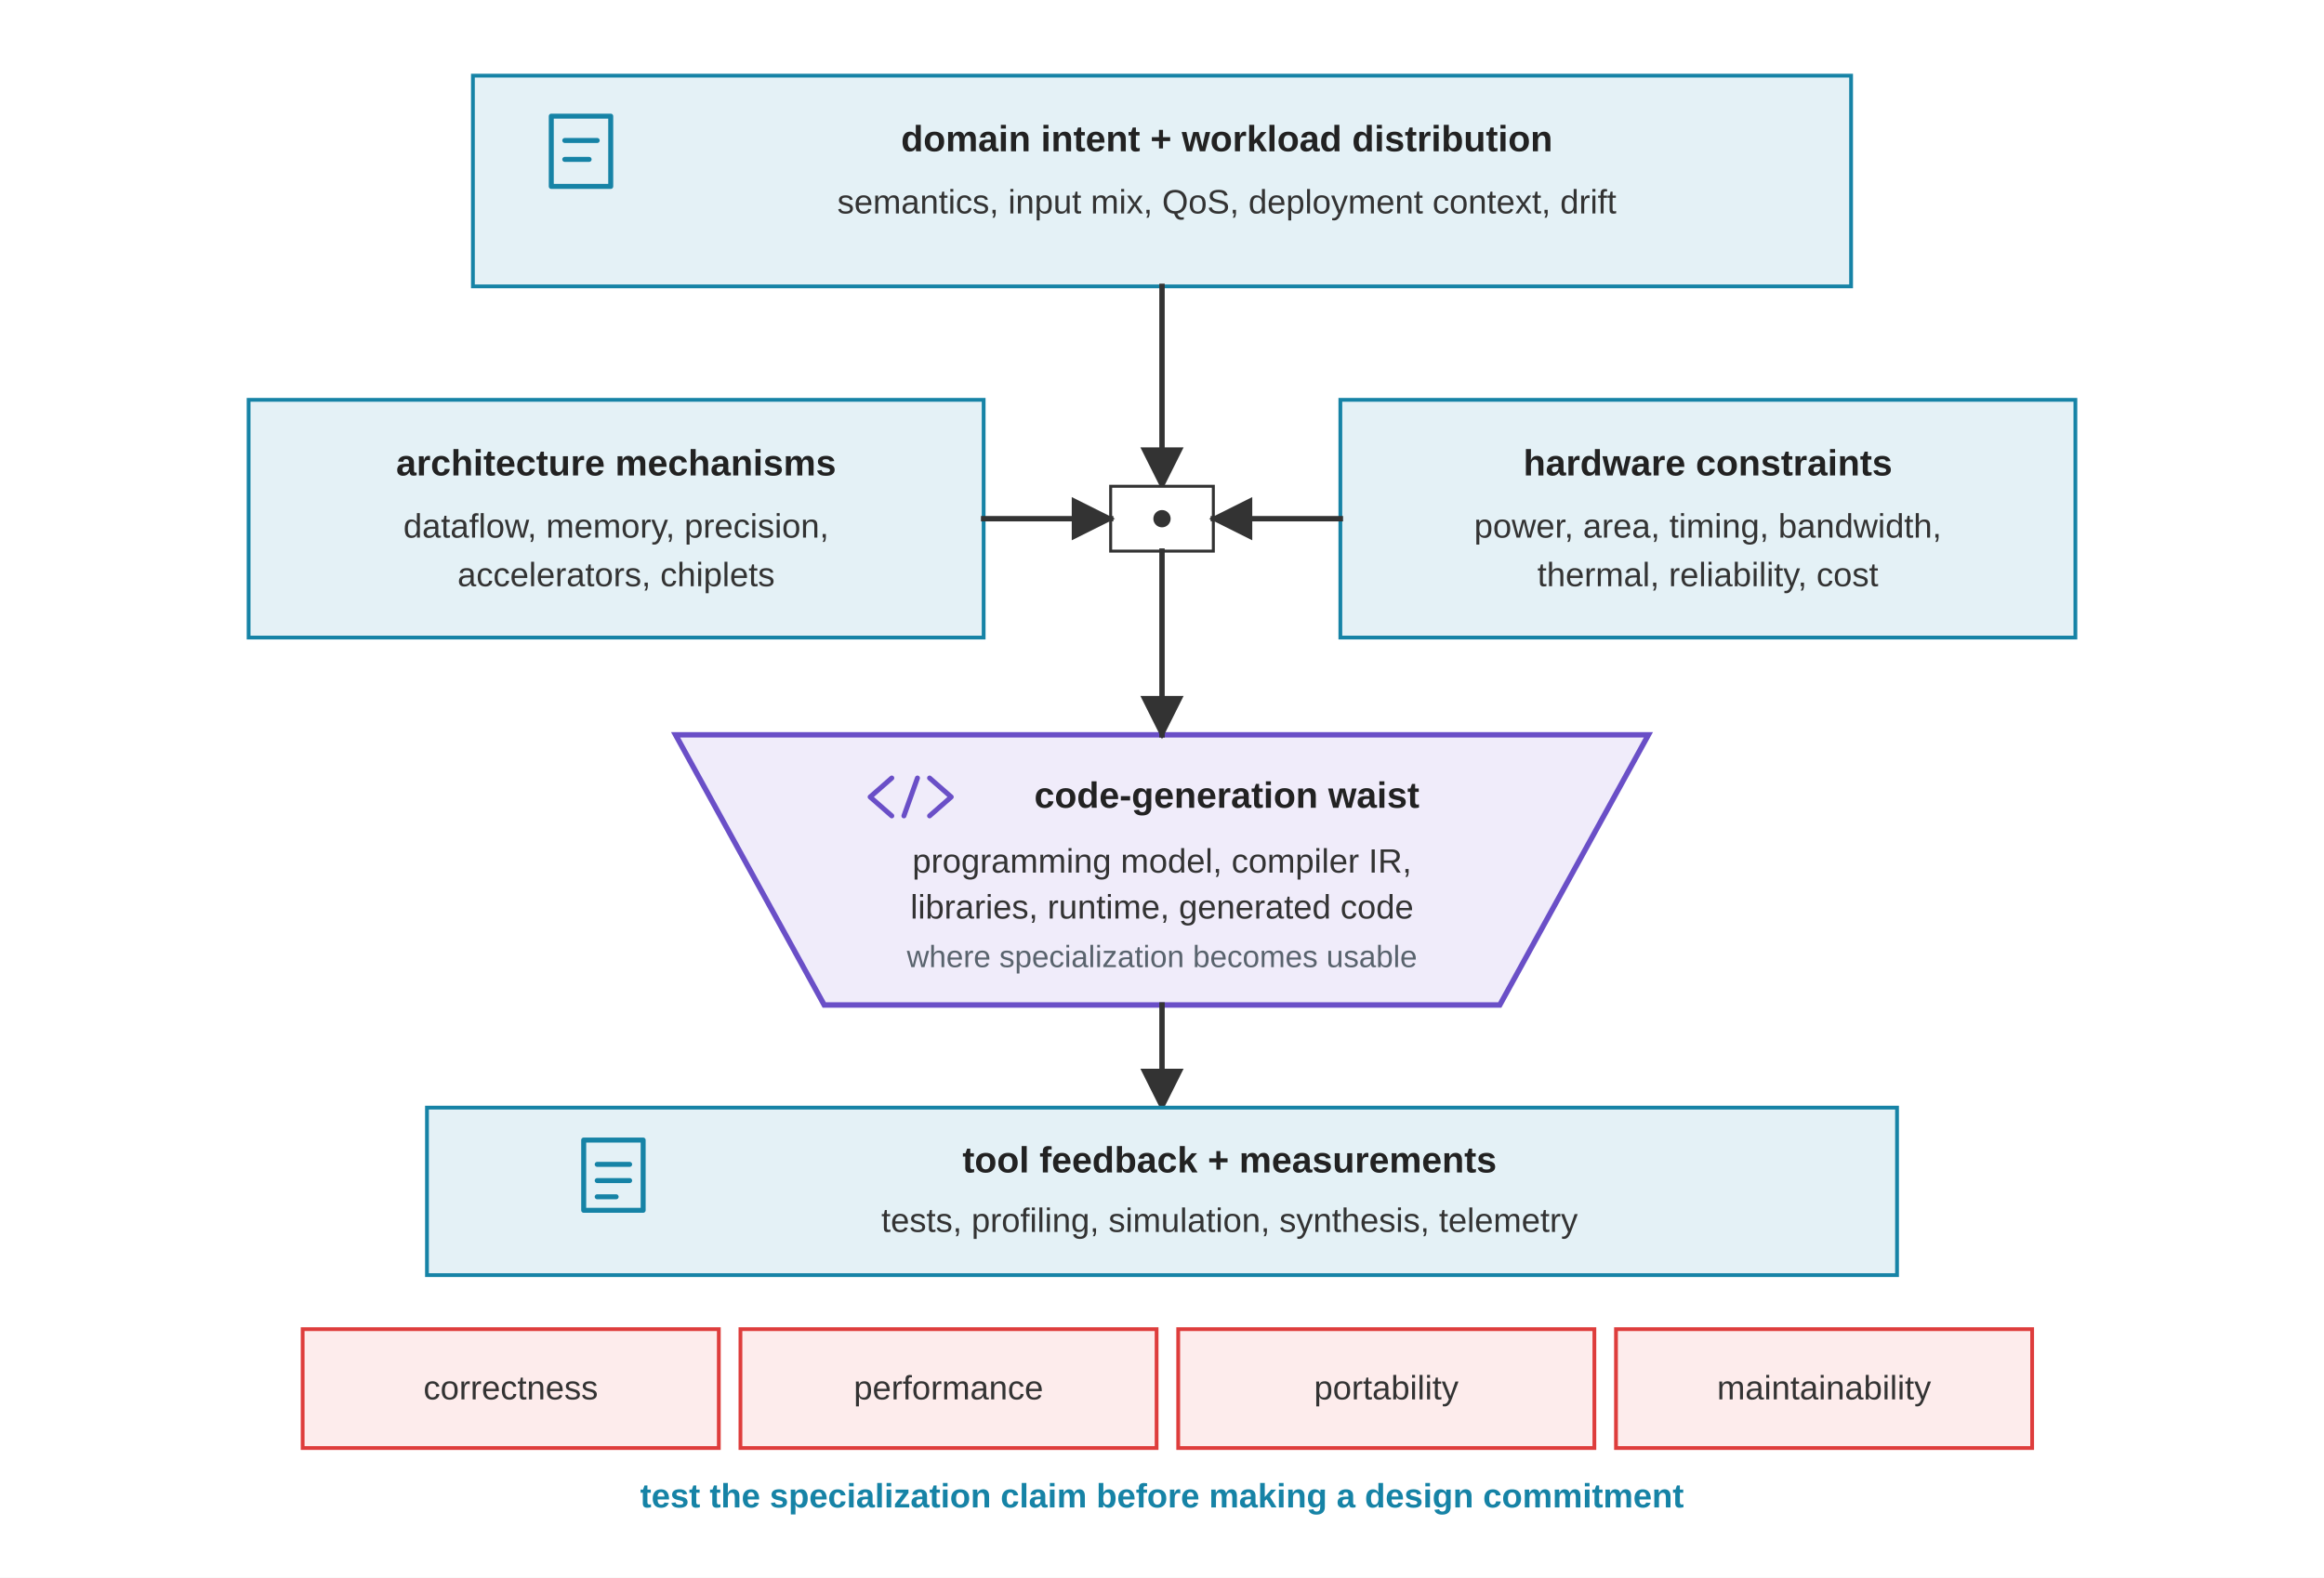
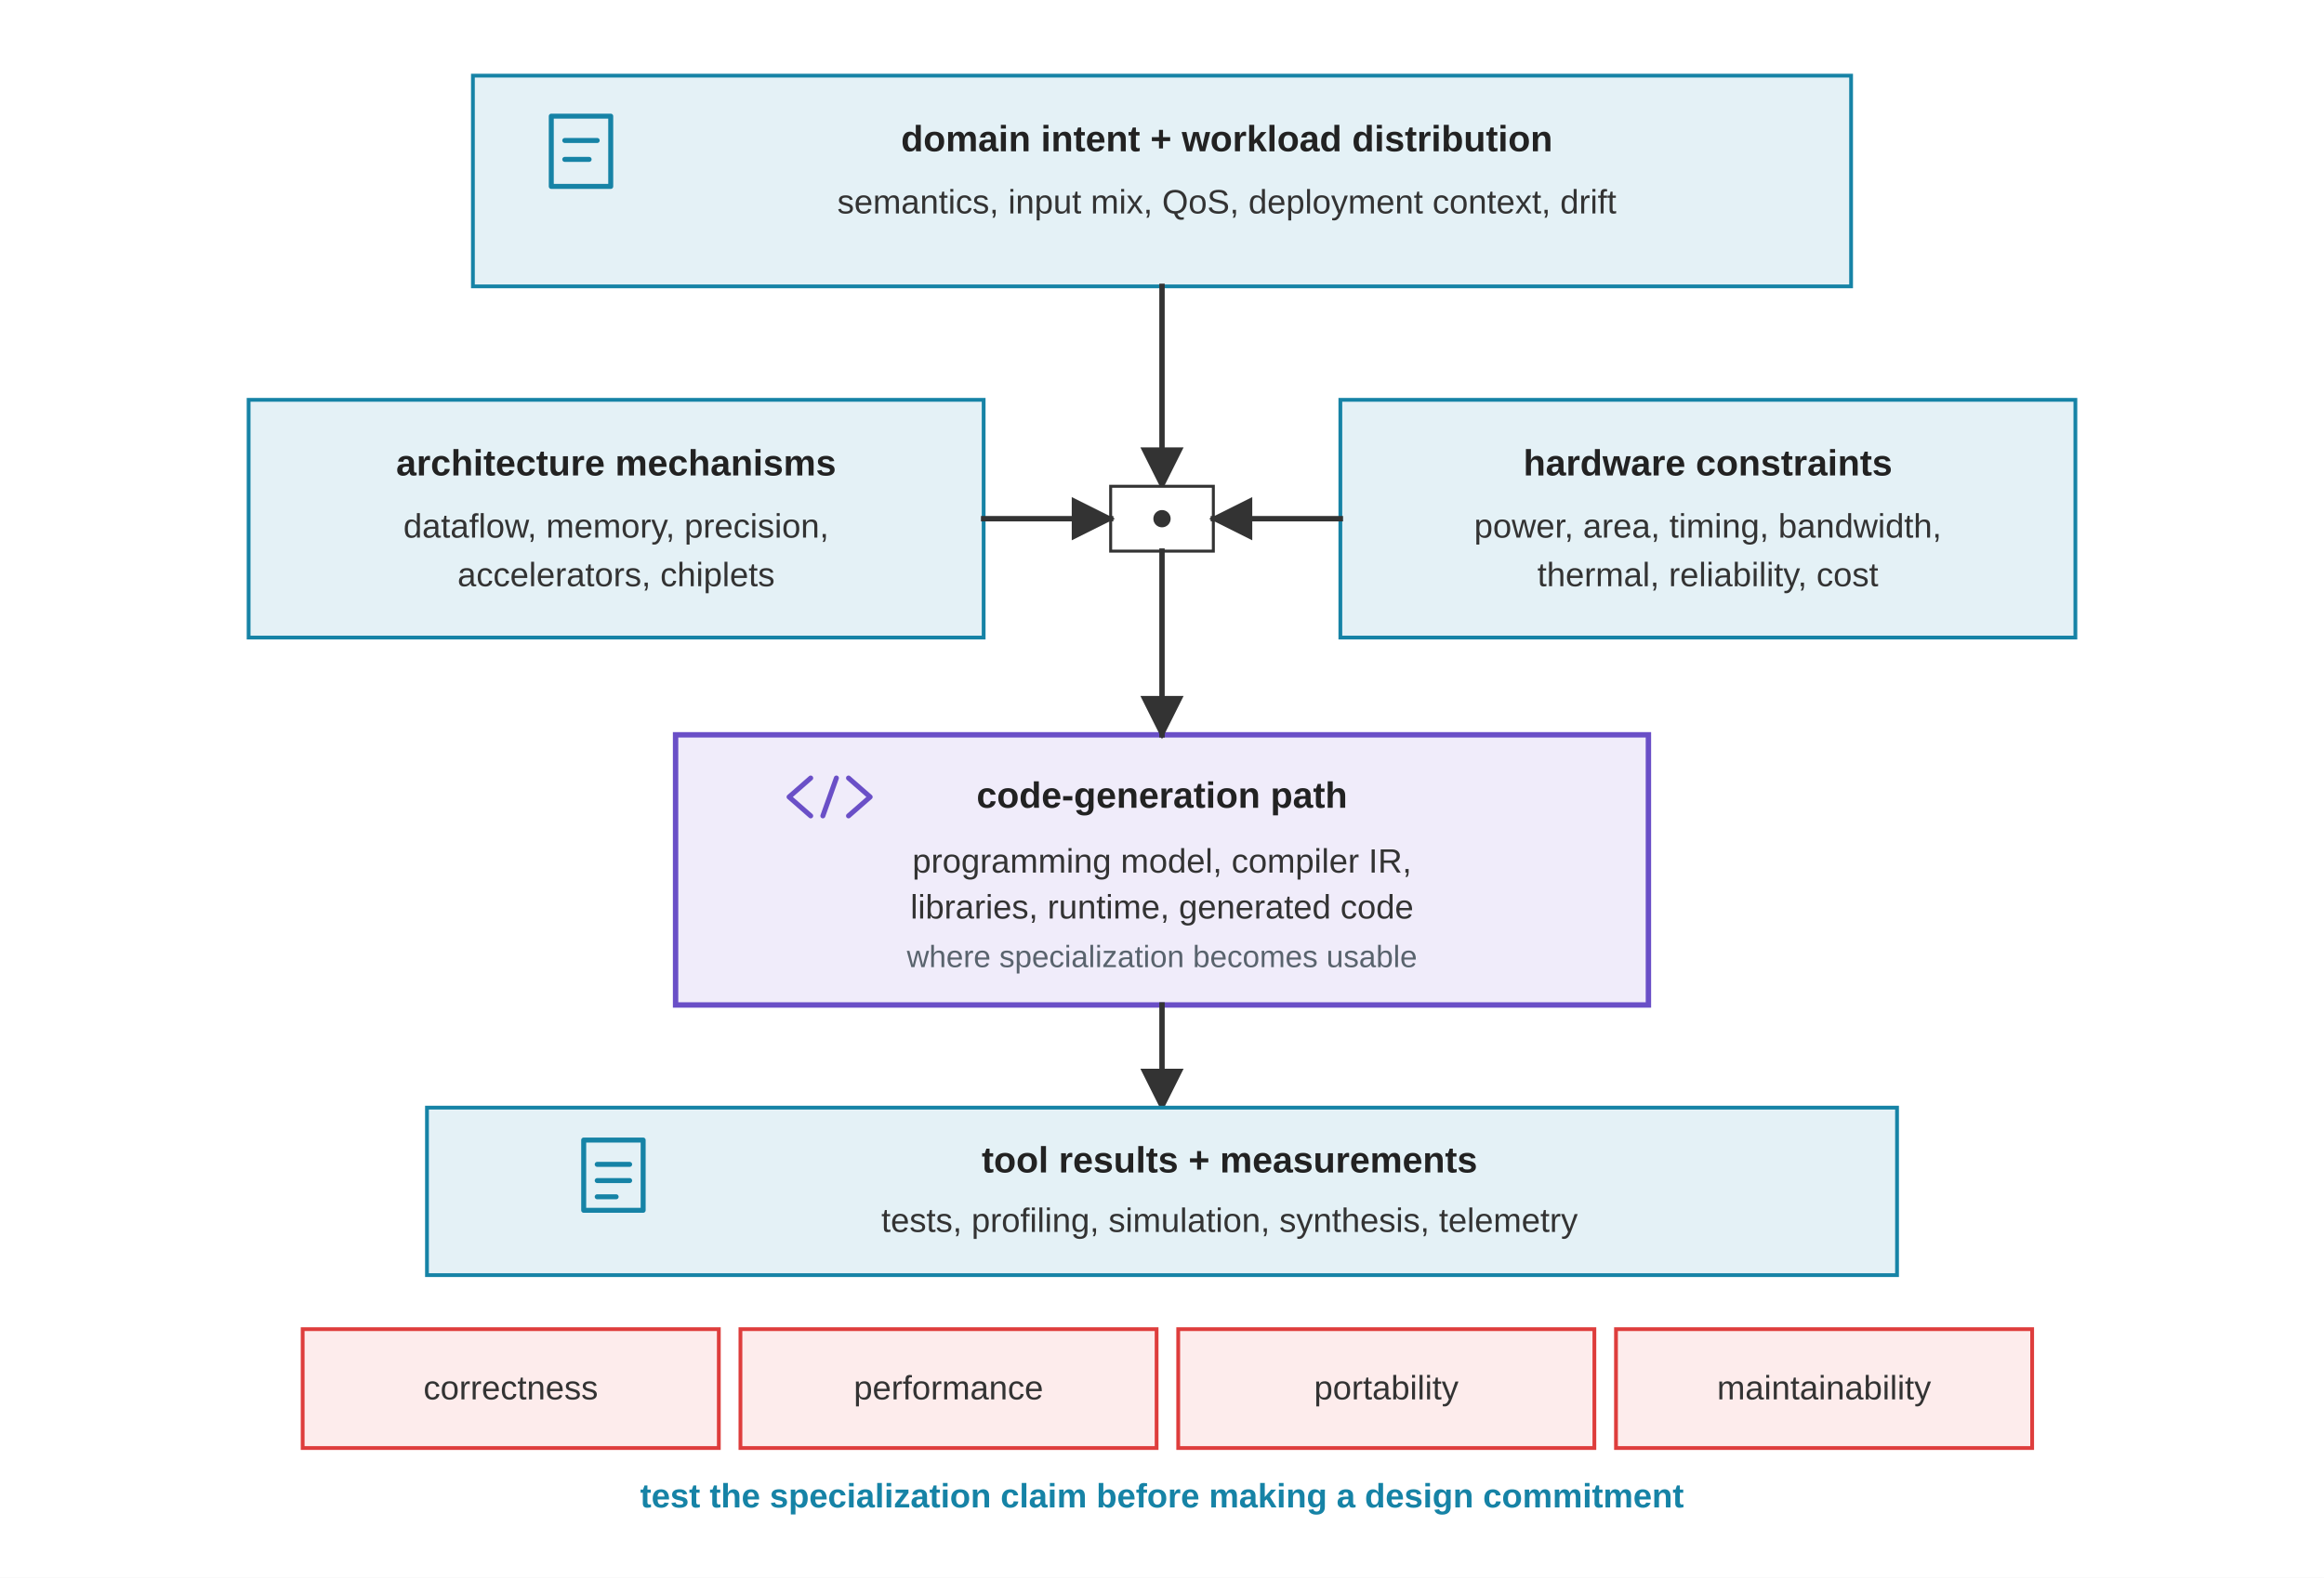
<svg xmlns="http://www.w3.org/2000/svg" viewBox="0 0 860 584" role="img">
  <defs>
    <marker id="arrow" viewBox="0 0 10 10" refX="9" refY="5" markerWidth="8" markerHeight="8" orient="auto">
      <path d="M 0 0 L 10 5 L 0 10 z" fill="#333333" />
    </marker>
    <style>
      .font { font-family: Arial, Helvetica, sans-serif; }
      .top { fill: #E4F1F6; stroke: #1683A6; stroke-width: 1.4; }
      .hw { fill: #E4F1F6; stroke: #1683A6; stroke-width: 1.4; }
-       .waist { fill: #F0ECFA; stroke: #6A4FC7; stroke-width: 2; }
+       .path { fill: #F0ECFA; stroke: #6A4FC7; stroke-width: 2; }
      .feedback { fill: #E4F1F6; stroke: #1683A6; stroke-width: 1.4; }
      .gate { fill: #FDECEC; stroke: #DE3D3C; stroke-width: 1.4; }
      .label { font-size: 13.5px; font-weight: 700; fill: #222222; }
      .body { font-size: 12.5px; fill: #333333; }
      .small { font-size: 11.4px; fill: #59636D; }
      .note { font-size: 12.5px; font-weight: 700; fill: #1683A6; }
      .arrow { stroke: #333333; stroke-width: 2; fill: none; stroke-linecap: square; stroke-linejoin: miter; }
      .glyph { fill: none; stroke: currentColor; stroke-width: 1.85; stroke-linecap: round; stroke-linejoin: round; }
      .glyph-top { color: #1683A6; }
      .glyph-hw { color: #1683A6; }
-       .glyph-waist { color: #6A4FC7; }
+       .glyph-path { color: #6A4FC7; }
      .glyph-feedback { color: #1683A6; }
    </style>
  </defs>
  <rect width="860" height="584" fill="#FFFFFF" />
  <g class="font">
    <rect class="top" x="175" y="28" width="510" height="78" />
    <g class="glyph glyph-top" transform="translate(204 43)">
      <rect x="0" y="0" width="22" height="26" />
      <path d="M 5 9 L 17 9" />
      <path d="M 5 16 L 14 16" />
    </g>
    <text class="label" x="454" y="56" text-anchor="middle">domain intent + workload distribution</text>
    <text class="body" x="454" y="79" text-anchor="middle">semantics, input mix, QoS, deployment context, drift</text>
    <line class="arrow" x1="430" y1="106" x2="430" y2="180" marker-end="url(#arrow)" />
    <rect class="hw" x="92" y="148" width="272" height="88" />
    <text class="label" x="228" y="176" text-anchor="middle">architecture mechanisms</text>
    <text class="body" x="228" y="199" text-anchor="middle">dataflow, memory, precision,</text>
    <text class="body" x="228" y="217" text-anchor="middle">accelerators, chiplets</text>
    <rect class="hw" x="496" y="148" width="272" height="88" />
    <text class="label" x="632" y="176" text-anchor="middle">hardware constraints</text>
    <text class="body" x="632" y="199" text-anchor="middle">power, area, timing, bandwidth,</text>
    <text class="body" x="632" y="217" text-anchor="middle">thermal, reliability, cost</text>
    <rect x="411" y="180" width="38" height="24" fill="#FFFFFF" stroke="#333333" stroke-width="1.1" />
    <line class="arrow" x1="364" y1="192" x2="411" y2="192" marker-end="url(#arrow)" />
    <line class="arrow" x1="496" y1="192" x2="449" y2="192" marker-end="url(#arrow)" />
    <circle cx="430" cy="192" r="3.2" fill="#333333" />
-     <path class="waist" d="M 250 272 L 610 272 L 555 372 L 305 372 Z" />
-     <g class="glyph glyph-waist" transform="translate(318 284)">
+     <rect class="path" x="250" y="272" width="360" height="100" />
+     <g class="glyph glyph-path" transform="translate(288 284)">
      <path d="M 12 4 L 4 11 L 12 18" />
      <path d="M 16.5 18 L 21.5 4" />
      <path d="M 26 4 L 34 11 L 26 18" />
    </g>
-     <text class="label" x="454" y="299" text-anchor="middle">code-generation waist</text>
+     <text class="label" x="430" y="299" text-anchor="middle">code-generation path</text>
    <text class="body" x="430" y="323" text-anchor="middle">programming model, compiler IR,</text>
    <text class="body" x="430" y="340" text-anchor="middle">libraries, runtime, generated code</text>
    <text class="small" x="430" y="358" text-anchor="middle">where specialization becomes usable</text>
    <line class="arrow" x1="430" y1="204" x2="430" y2="272" marker-end="url(#arrow)" />
    <line class="arrow" x1="430" y1="372" x2="430" y2="410" marker-end="url(#arrow)" />
    <rect class="feedback" x="158" y="410" width="544" height="62" />
    <g class="glyph glyph-feedback" transform="translate(216 422)">
      <rect x="0" y="0" width="22" height="26" />
      <path d="M 5 9 L 17 9" />
      <path d="M 5 15 L 17 15" />
      <path d="M 5 21 L 12 21" />
    </g>
-     <text class="label" x="455" y="434" text-anchor="middle">tool feedback + measurements</text>
+     <text class="label" x="455" y="434" text-anchor="middle">tool results + measurements</text>
    <text class="body" x="455" y="456" text-anchor="middle">tests, profiling, simulation, synthesis, telemetry</text>
    <rect class="gate" x="112" y="492" width="154" height="44" />
    <text class="body" x="189" y="518" text-anchor="middle">correctness</text>
    <rect class="gate" x="274" y="492" width="154" height="44" />
    <text class="body" x="351" y="518" text-anchor="middle">performance</text>
    <rect class="gate" x="436" y="492" width="154" height="44" />
    <text class="body" x="513" y="518" text-anchor="middle">portability</text>
    <rect class="gate" x="598" y="492" width="154" height="44" />
    <text class="body" x="675" y="518" text-anchor="middle">maintainability</text>
    <text class="note" x="430" y="558" text-anchor="middle">test the specialization claim before making a design commitment</text>
  </g>
</svg>
